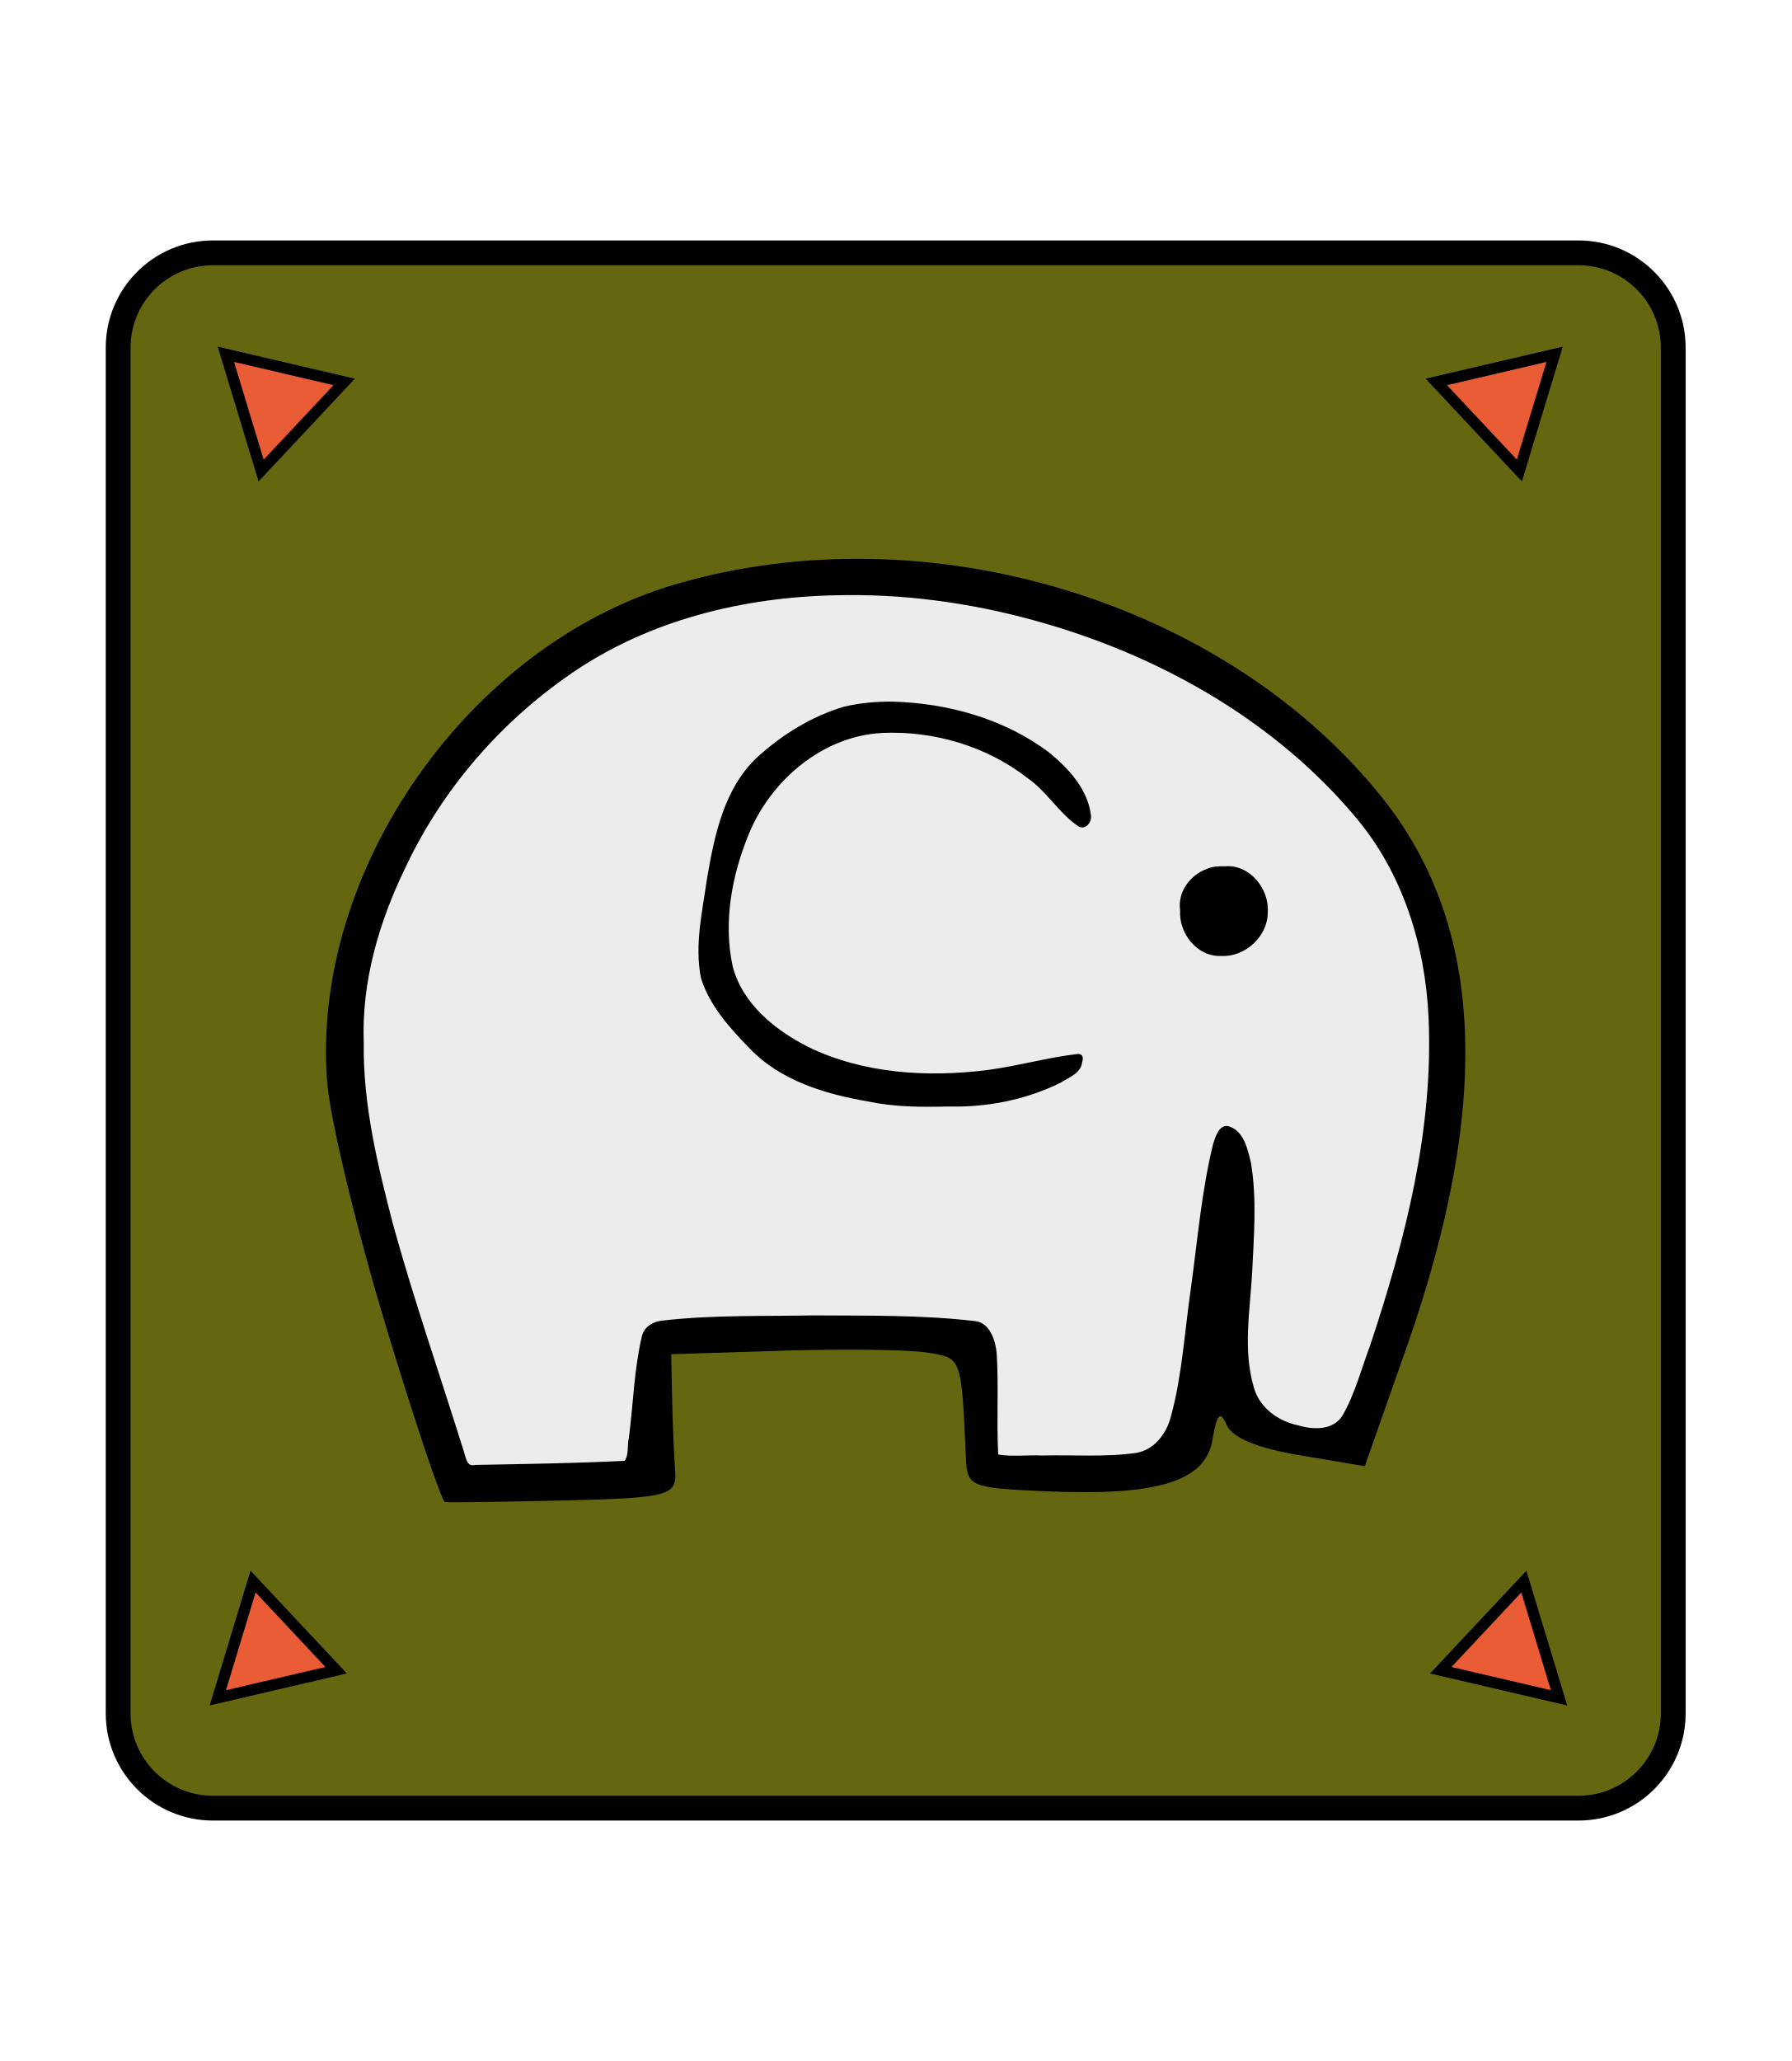
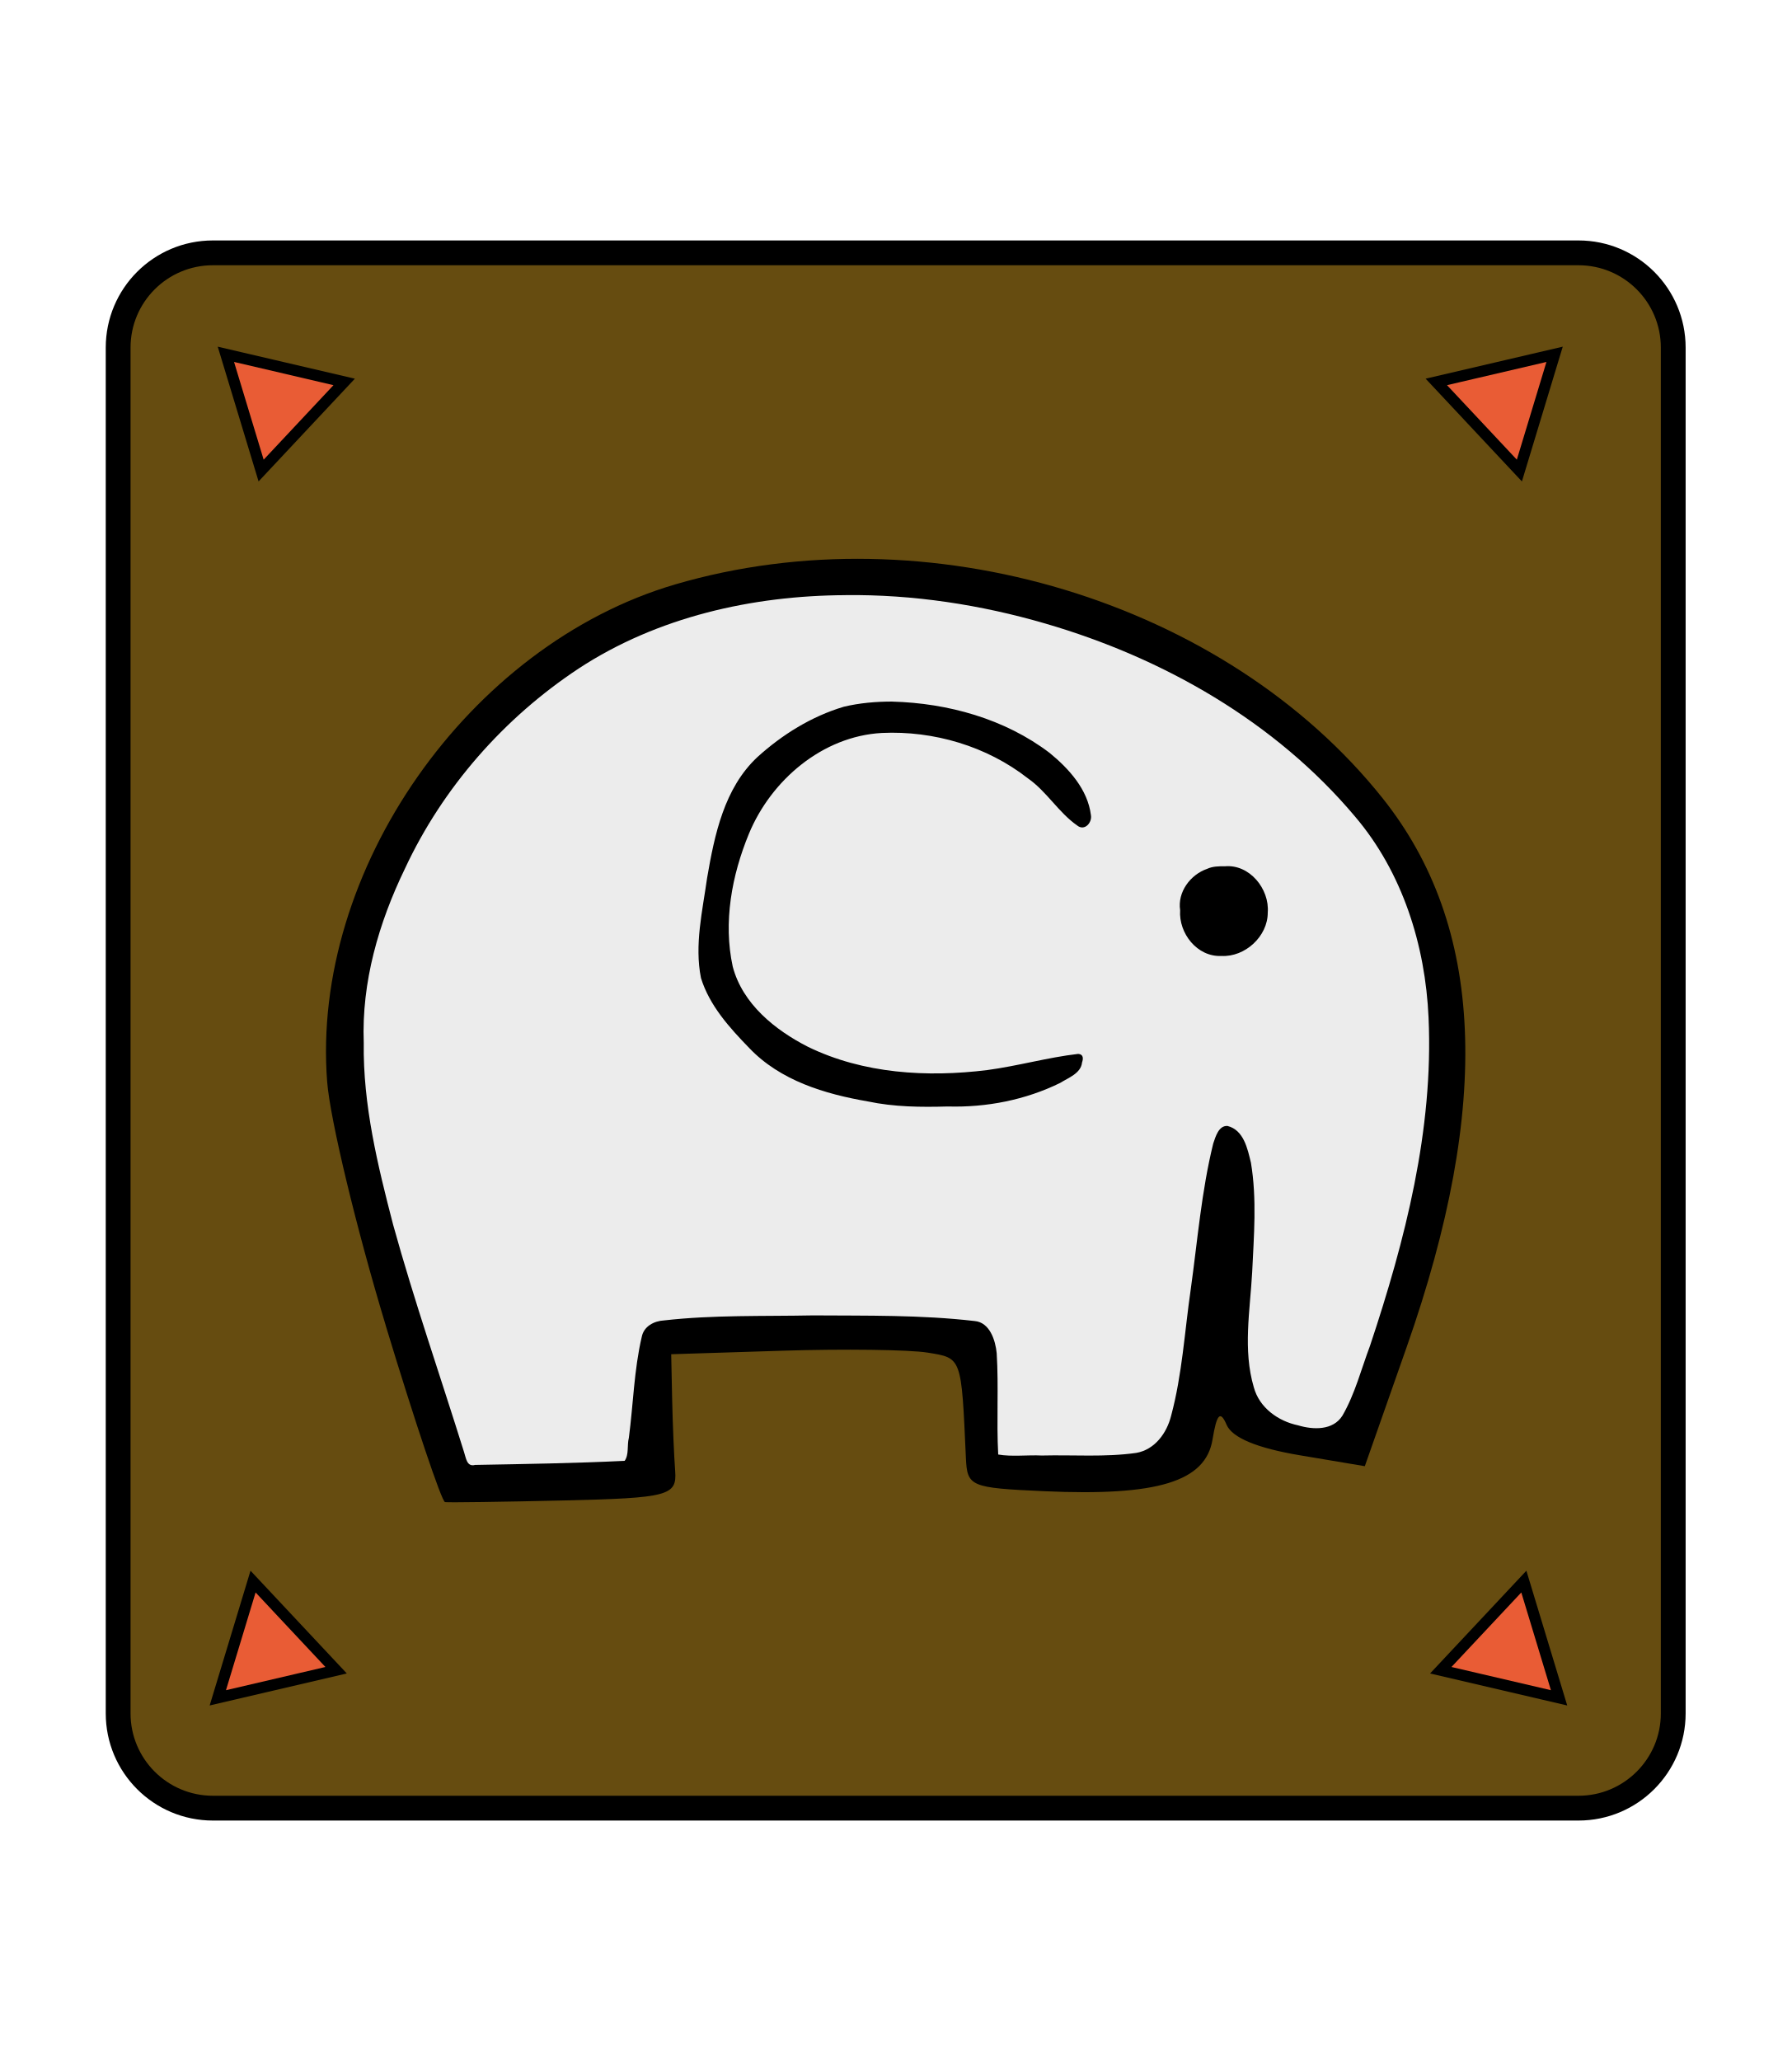
<svg xmlns="http://www.w3.org/2000/svg" id="svg4905" version="1.1" height="60" width="52.157">
  <defs id="defs4909" />
  <filter id="drop-shadow">
    <feGaussianBlur id="feGaussianBlur4880" stdDeviation="2" result="blur" in="SourceAlpha" />
    <feOffset id="feOffset4882" dy="2" dx="2" result="offsetBlur" />
    <feBlend id="feBlend4884" mode="normal" in2="offsetBlur" in="SourceGraphic" />
  </filter>
-   <rect ry="2.759" y="7.361" x="3.44" height="45.278" width="45.278" id="rect5497-7" style="opacity:1;fill:#646610;fill-opacity:1;stroke:#000000;stroke-width:0.722;stroke-linecap:square;stroke-linejoin:miter;stroke-miterlimit:4;stroke-dasharray:none;stroke-opacity:1;paint-order:fill markers stroke" />
+   <rect ry="2.759" y="7.361" x="3.44" height="45.278" width="45.278" id="rect5497-7" style="opacity:1;fill:#664c10;fill-opacity:1;stroke:#000000;stroke-width:0.722;stroke-linecap:square;stroke-linejoin:miter;stroke-miterlimit:4;stroke-dasharray:none;stroke-opacity:1;paint-order:fill markers stroke" />
  <path transform="matrix(0.9496239,-0.8901212,0.8901212,0.9496239,-168.7217,-268.8962)" d="m -29.108,270.302 0,-2.717 2.353,1.359 z" id="path10754-6" style="display:inline;opacity:1;fill:#e95c35;fill-opacity:1;stroke:#000000;stroke-width:0.25;stroke-linecap:square;stroke-linejoin:miter;stroke-miterlimit:4;stroke-dasharray:none;stroke-opacity:1;paint-order:fill markers stroke" />
  <g transform="matrix(1.024007,0,0,1.024007,108.4039,-257.852)" id="g11547">
    <path style="fill:#000000;stroke-width:0.353" d="m -94.896,289.484 c -0.833,-2.749 -1.582,-5.863 -1.664,-6.921 -0.467,-5.999 4.024,-12.418 9.893,-14.141 7.156,-2.1 15.649,0.467 20.12,6.082 2.889,3.628 3.11,8.688 0.68,15.603 l -1.189,3.383 -1.845,-0.31 c -1.221,-0.205 -1.926,-0.499 -2.085,-0.867 -0.179,-0.417 -0.28,-0.312 -0.4,0.418 -0.197,1.198 -1.56,1.616 -4.791,1.47 -2.101,-0.095 -2.185,-0.131 -2.222,-0.952 -0.129,-2.876 -0.112,-2.83 -1.09,-2.988 -0.523,-0.084 -2.377,-0.109 -4.12,-0.054 l -3.169,0.1 0.027,1.278 c 0.015,0.703 0.054,1.621 0.086,2.041 0.054,0.703 -0.195,0.769 -3.156,0.838 -1.768,0.041 -3.293,0.062 -3.388,0.047 -0.095,-0.015 -0.855,-2.276 -1.688,-5.025 z m 6.999,1.842 c 0.188,-1.895 0.24,-1.989 1.159,-2.07 2.214,-0.196 8.285,-0.131 8.801,0.094 0.383,0.167 0.546,0.796 0.52,2.006 l -0.037,1.763 1.658,0.02 c 3.34,0.04 3.126,0.318 3.761,-4.876 0.481,-3.931 0.636,-4.573 1.087,-4.501 0.753,0.12 0.99,1.722 0.698,4.728 -0.271,2.794 0.075,3.611 1.639,3.86 0.568,0.09 0.87,-0.125 1.122,-0.804 2.91,-7.805 2.959,-13.067 0.153,-16.449 -4.717,-5.686 -14.352,-8.015 -20.693,-5.003 -2.493,1.184 -4.713,3.37 -6.035,5.941 -1.961,3.813 -1.918,6.539 0.206,13.171 l 1.348,4.209 2.208,-0.052 2.208,-0.052 z m 4.059,-9.048 c -0.534,-0.347 -1.296,-1.118 -1.692,-1.713 -0.633,-0.95 -0.671,-1.395 -0.314,-3.641 0.436,-2.74 1.052,-3.679 3.134,-4.772 2.097,-1.101 6.211,-0.096 7.525,1.839 0.827,1.218 0.257,1.971 -0.628,0.831 -0.844,-1.087 -2.192,-1.829 -3.764,-2.073 -1.7,-0.263 -2.931,0.169 -4.126,1.45 -1.206,1.292 -1.781,4.154 -1.111,5.528 0.985,2.021 4.34,3.04 7.704,2.339 2.311,-0.482 2.136,-0.49 2.042,0.102 -0.042,0.264 -0.903,0.689 -1.913,0.946 -2.119,0.538 -5.346,0.144 -6.856,-0.836 z m 11.555,-4.062 c -0.32,-0.923 0.121,-1.701 1.044,-1.84 1.367,-0.206 2.055,1.592 0.923,2.413 -0.727,0.527 -1.682,0.249 -1.967,-0.573 z" id="path11355" />
  </g>
  <path transform="matrix(-0.9496239,-0.8901212,-0.8901212,0.9496239,220.5626,-268.8962)" d="m -29.108,270.302 0,-2.717 2.353,1.359 z" id="path10754-6-0" style="display:inline;opacity:1;fill:#e95c35;fill-opacity:1;stroke:#000000;stroke-width:0.25;stroke-linecap:square;stroke-linejoin:miter;stroke-miterlimit:4;stroke-dasharray:none;stroke-opacity:1;paint-order:fill markers stroke" />
  <path transform="matrix(-0.949624,0.8901212,-0.8901212,-0.949624,220.3277,328.6384)" d="m -29.108,270.302 0,-2.717 2.353,1.359 z" id="path10754-6-0-6" style="display:inline;opacity:1;fill:#e95c35;fill-opacity:1;stroke:#000000;stroke-width:0.25;stroke-linecap:square;stroke-linejoin:miter;stroke-miterlimit:4;stroke-dasharray:none;stroke-opacity:1;paint-order:fill markers stroke" />
  <path transform="matrix(0.9496239,0.8901212,0.8901212,-0.9496239,-168.5916,328.6384)" d="m -29.108,270.302 0,-2.717 2.353,1.359 z" id="path10754-6-3" style="display:inline;opacity:1;fill:#e95c35;fill-opacity:1;stroke:#000000;stroke-width:0.25;stroke-linecap:square;stroke-linejoin:miter;stroke-miterlimit:4;stroke-dasharray:none;stroke-opacity:1;paint-order:fill markers stroke" />
  <path id="path12210" d="m 24.619,17.326 c -2.713,0.012 -5.479,0.634 -7.769,2.135 -2.173,1.435 -3.96,3.465 -5.061,5.829 -0.762,1.573 -1.265,3.307 -1.198,5.068 -0.026,1.801 0.405,3.564 0.855,5.295 0.616,2.228 1.377,4.413 2.065,6.62 0.057,0.165 0.077,0.44 0.321,0.374 1.451,-0.027 2.906,-0.048 4.355,-0.119 0.131,-0.181 0.066,-0.456 0.123,-0.67 0.128,-0.978 0.151,-1.98 0.375,-2.938 0.06,-0.309 0.359,-0.464 0.65,-0.48 1.43,-0.163 2.889,-0.117 4.334,-0.146 1.571,0.011 3.148,-0.018 4.709,0.164 0.439,0.038 0.606,0.56 0.642,0.938 0.06,0.977 -0.009,1.974 0.044,2.948 0.399,0.07 0.85,0.008 1.268,0.029 0.916,-0.023 1.841,0.053 2.751,-0.076 0.539,-0.093 0.89,-0.577 1.015,-1.08 0.324,-1.203 0.393,-2.456 0.572,-3.685 0.198,-1.417 0.311,-2.85 0.654,-4.24 0.067,-0.196 0.157,-0.529 0.416,-0.513 0.474,0.118 0.584,0.665 0.682,1.069 0.177,1.053 0.086,2.133 0.036,3.194 -0.061,1.107 -0.274,2.257 0.048,3.344 0.16,0.595 0.709,0.988 1.291,1.109 0.436,0.131 1.016,0.154 1.29,-0.284 0.366,-0.632 0.547,-1.354 0.803,-2.034 1.024,-3.072 1.851,-6.287 1.704,-9.55 -0.092,-2.106 -0.759,-4.231 -2.139,-5.854 -2.321,-2.762 -5.581,-4.619 -9.018,-5.62 -1.887,-0.55 -3.851,-0.85 -5.818,-0.828 z m 1.361,3.099 c 1.62,0.044 3.277,0.502 4.581,1.494 0.561,0.458 1.109,1.062 1.202,1.809 0.041,0.218 -0.183,0.476 -0.398,0.305 -0.547,-0.382 -0.887,-0.991 -1.437,-1.374 -1.193,-0.934 -2.743,-1.392 -4.251,-1.321 -1.729,0.094 -3.226,1.373 -3.872,2.936 -0.498,1.208 -0.752,2.572 -0.471,3.864 0.284,1.087 1.235,1.852 2.197,2.34 1.608,0.782 3.463,0.891 5.214,0.674 0.889,-0.119 1.76,-0.368 2.647,-0.471 0.157,0.009 0.152,0.141 0.113,0.249 -0.031,0.318 -0.403,0.448 -0.637,0.596 -1.01,0.496 -2.142,0.718 -3.274,0.686 -0.78,0.022 -1.563,0.015 -2.33,-0.148 -1.251,-0.215 -2.549,-0.607 -3.449,-1.554 -0.574,-0.591 -1.156,-1.233 -1.405,-2.036 -0.194,-0.964 0.043,-1.95 0.178,-2.914 0.216,-1.256 0.497,-2.615 1.463,-3.518 0.721,-0.655 1.579,-1.188 2.516,-1.467 0.462,-0.111 0.938,-0.151 1.414,-0.151 z m 9.679,4.795 c 0.722,-0.068 1.308,0.658 1.253,1.347 0.002,0.693 -0.663,1.3 -1.349,1.263 -0.704,0.034 -1.249,-0.658 -1.202,-1.332 -0.08,-0.525 0.293,-1.034 0.788,-1.205 0.16,-0.074 0.338,-0.075 0.51,-0.074 z" style="opacity:1;fill:#ececec;fill-opacity:1;stroke:none;stroke-width:0.041;stroke-linecap:square;stroke-linejoin:miter;stroke-miterlimit:4;stroke-dasharray:none;stroke-opacity:1;paint-order:fill markers stroke" />
</svg>
